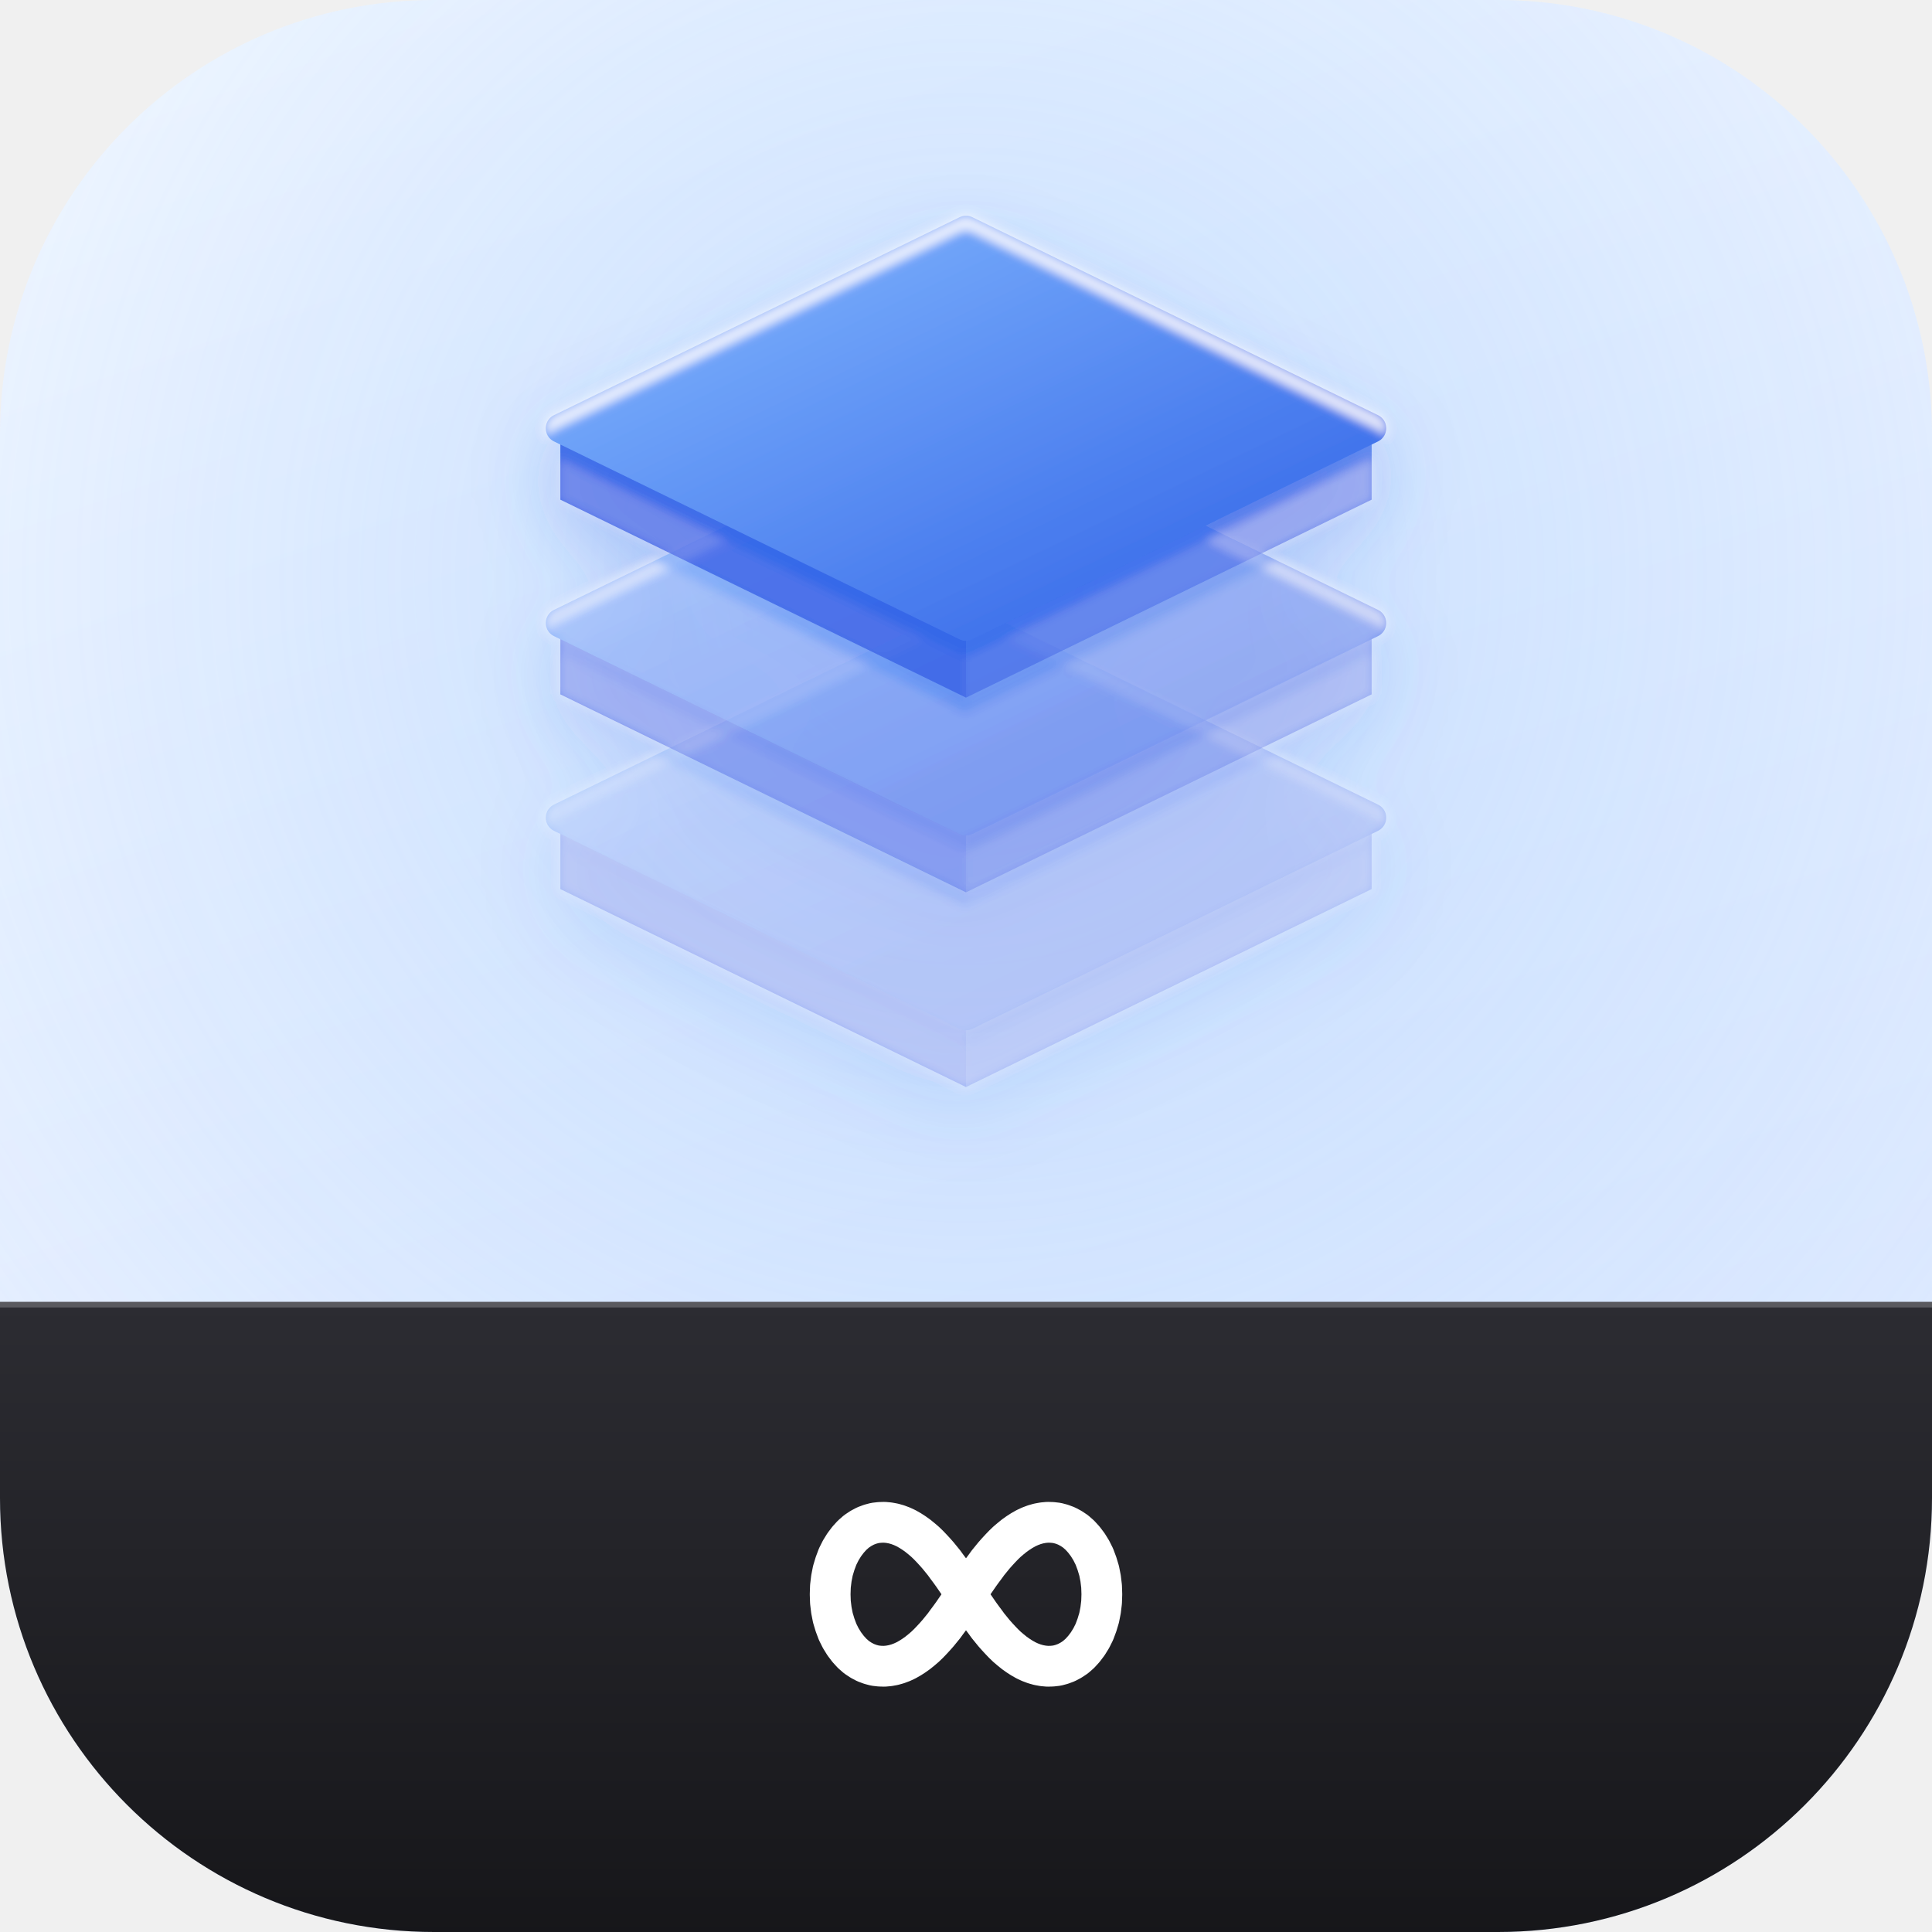
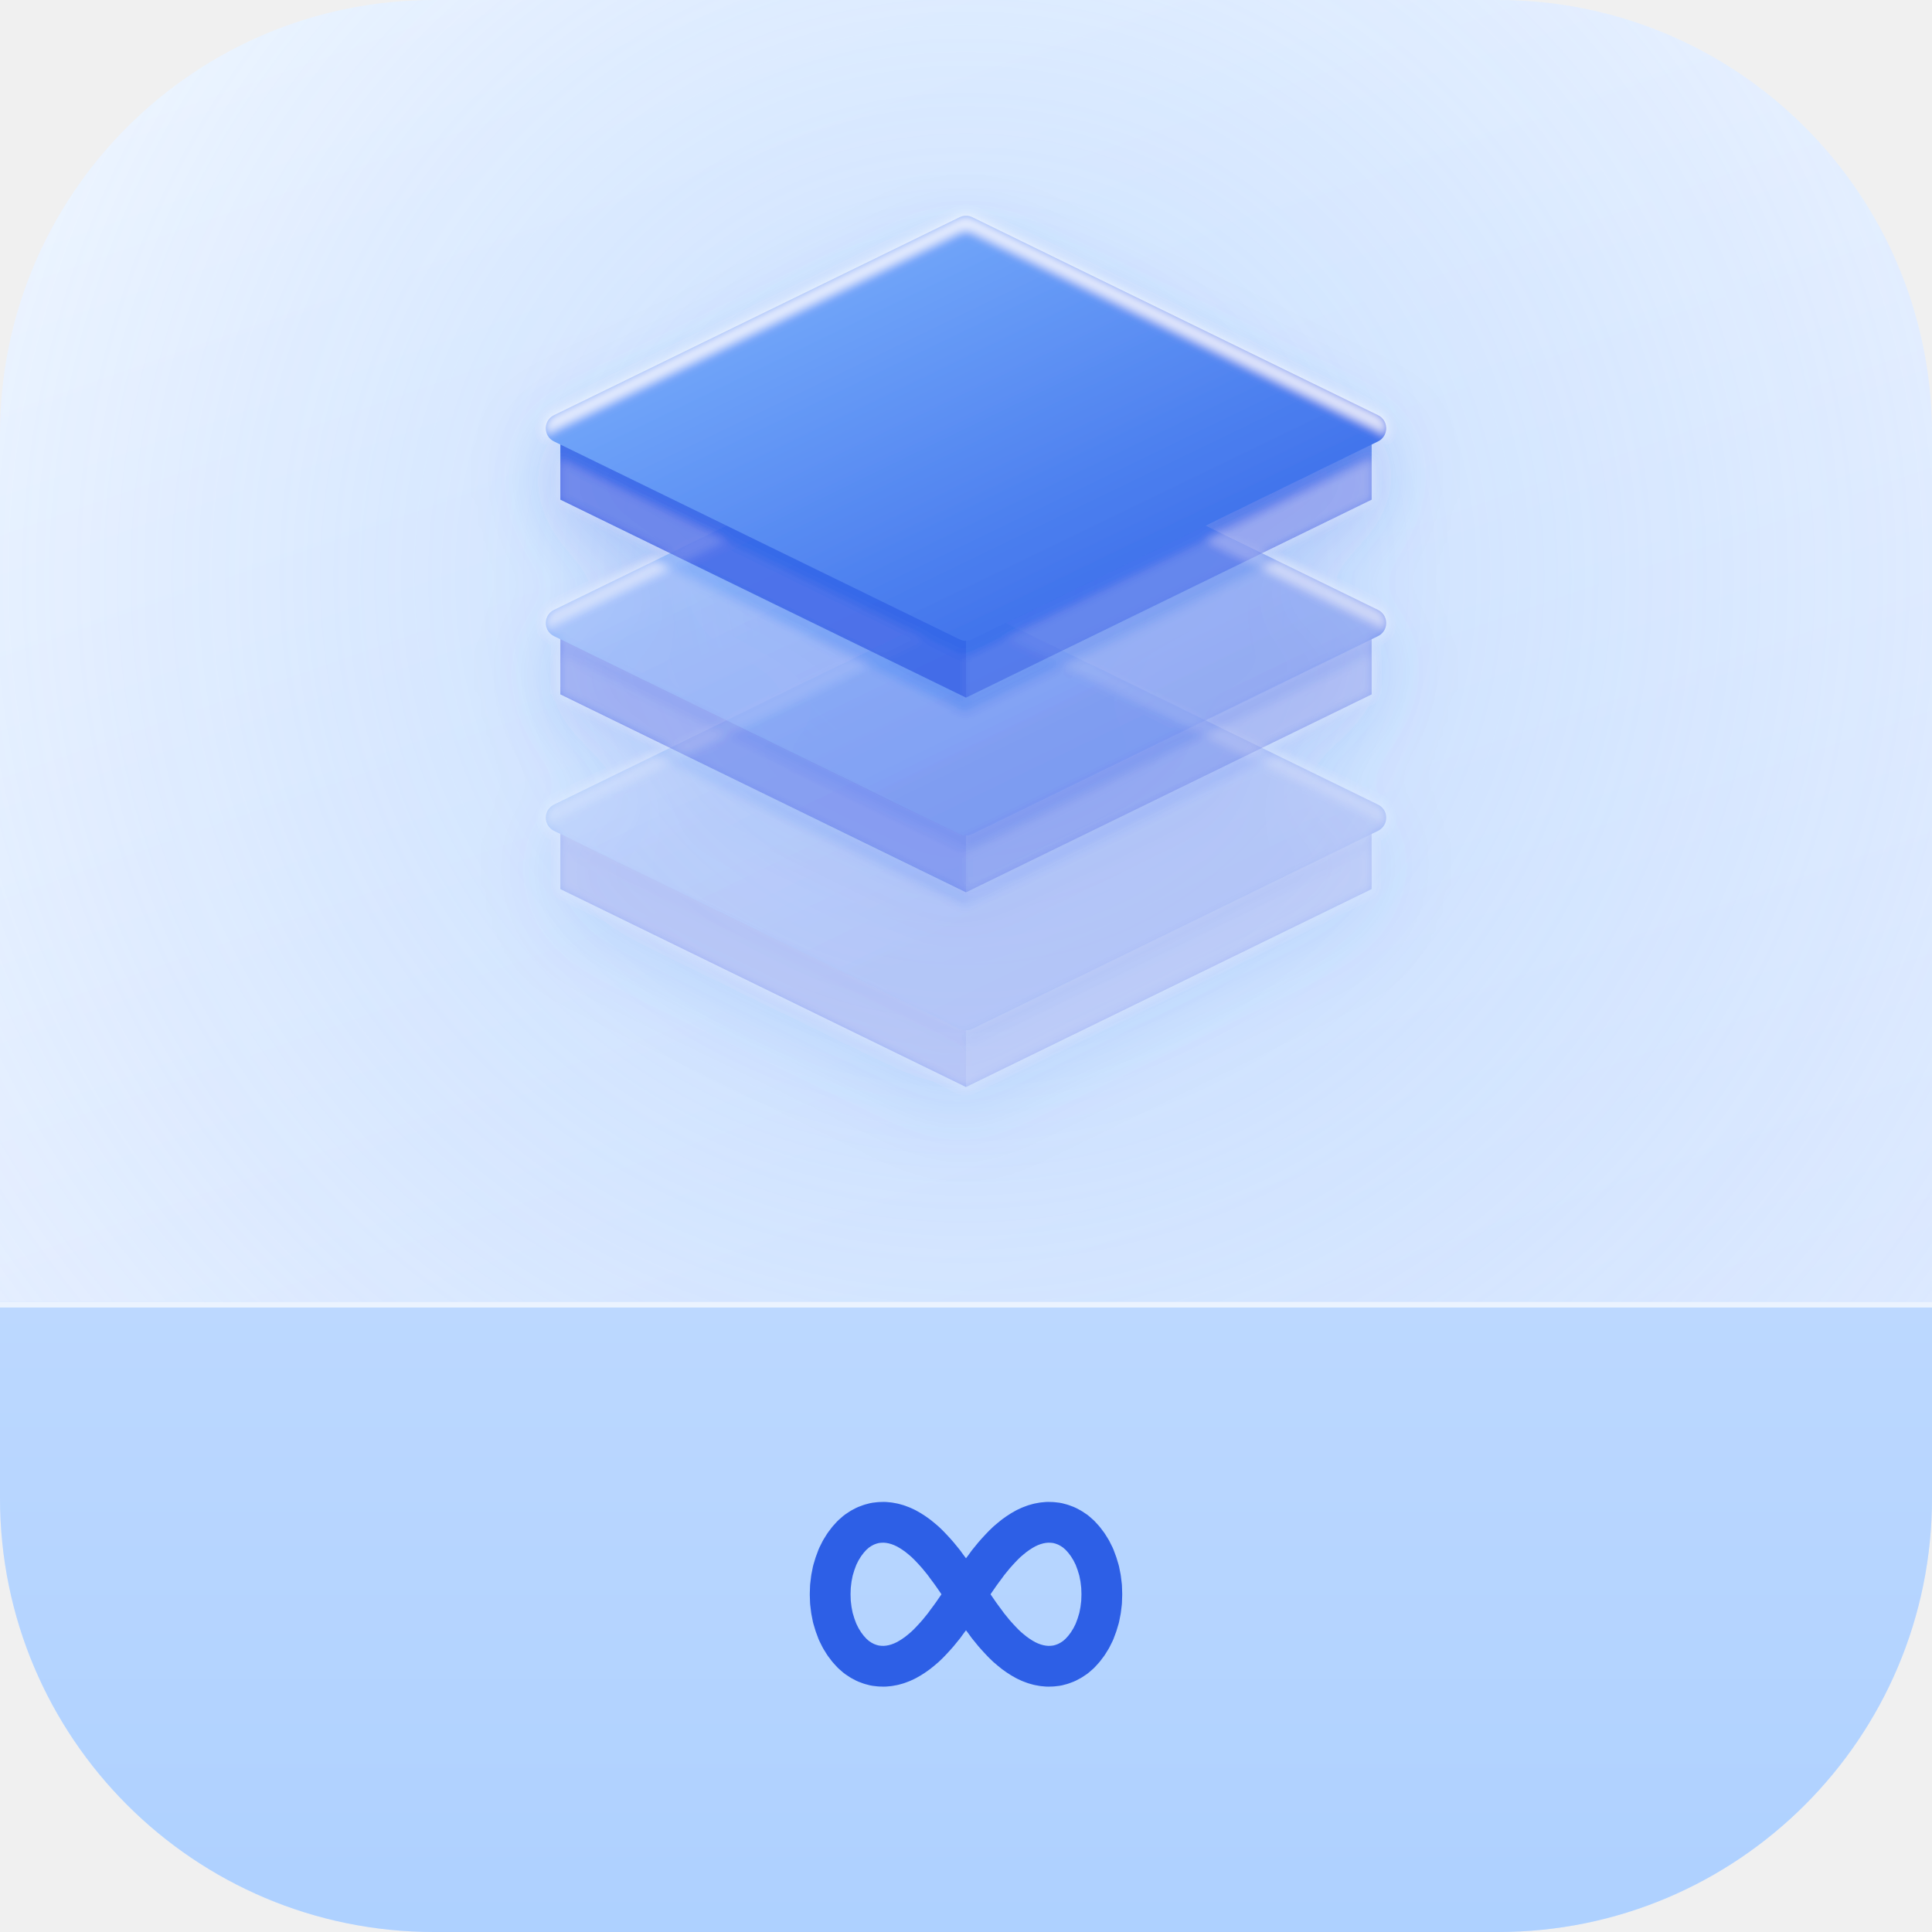
<svg xmlns="http://www.w3.org/2000/svg" role="img" aria-label="Substrate" width="32" height="32" viewBox="0 0 1024 1024">
  <defs>
    <linearGradient id="i0bg" x1="0" y1="0" x2="0.35" y2="1">
      <stop offset="0" stop-color="#f5f9ff" />
      <stop offset="1" stop-color="#d9e7ff" />
    </linearGradient>
    <radialGradient id="i0gw" cx=".5" cy=".3" r=".62">
      <stop offset="0" stop-color="#86bbff" stop-opacity="0.35" />
      <stop offset="1" stop-color="#86bbff" stop-opacity="0" />
    </radialGradient>
    <linearGradient id="i0bd" x1="0" y1="0" x2="0" y2="1">
-       <stop offset="0" stop-color="#2c2c32" />
-       <stop offset="1" stop-color="#121215" />
+       <stop offset="0" stop-color="#bcd8ff" />
+       <stop offset="1" stop-color="#abcfff" />
    </linearGradient>
    <linearGradient id="i0in" gradientUnits="userSpaceOnUse" x1="0" y1="800" x2="0" y2="890">
-       <stop offset="0" stop-color="#ffffff" />
-       <stop offset="1" stop-color="#cdd0d8" />
+       <stop offset="0" stop-color="#2d5fe6" />
+       <stop offset="1" stop-color="#2247ad" />
    </linearGradient>
    <filter id="i0gl" x="-20%" y="-30%" width="140%" height="170%">
      <feOffset in="SourceAlpha" dy="8" result="o" />
      <feComposite in="SourceAlpha" in2="o" operator="out" result="top" />
      <feGaussianBlur in="top" stdDeviation="2.5" result="topb" />
      <feFlood flood-color="#fff" flood-opacity=".75" />
      <feComposite in2="topb" operator="in" result="hl" />
      <feGaussianBlur in="SourceAlpha" stdDeviation="20" result="sb" />
      <feOffset in="sb" dy="18" result="sbo" />
      <feFlood flood-color="#2d5fe6" flood-opacity="0.28" />
      <feComposite in2="sbo" operator="in" result="sh" />
      <feMerge>
        <feMergeNode in="sh" />
        <feMergeNode in="SourceGraphic" />
        <feMergeNode in="hl" />
      </feMerge>
    </filter>
    <clipPath id="i0m">
      <rect width="1024" height="1024" rx="230" />
    </clipPath>
  </defs>
  <g clip-path="url(#i0m)">
    <rect width="1024" height="1024" fill="url(#i0bg)" />
    <rect width="1024" height="1024" fill="url(#i0gw)" />
    <g filter="url(#i0gl)">
      <g transform="translate(512 356) scale(0.86) translate(-512 -470)">
        <defs>
          <linearGradient id="i0gt" x1="0" y1="0" x2="1" y2="1">
            <stop offset="0" stop-color="#86bbff" />
            <stop offset="1" stop-color="#2d5fe6" />
          </linearGradient>
        </defs>
        <g opacity="0.42">
          <path d="M262,560 L512,682 L512,726 L262,604 Z" fill="#2d5fe6" opacity=".85" />
          <path d="M762,560 L512,682 L512,726 L762,604 Z" fill="#2d5fe6" opacity=".65" />
          <path d="M262,560 L512,438 L762,560 L512,682 Z" fill="url(#i0gt)" stroke="url(#i0gt)" stroke-width="18" stroke-linejoin="round" />
        </g>
        <g opacity="0.7">
          <path d="M262,440 L512,562 L512,606 L262,484 Z" fill="#2d5fe6" opacity=".85" />
          <path d="M762,440 L512,562 L512,606 L762,484 Z" fill="#2d5fe6" opacity=".65" />
          <path d="M262,440 L512,318 L762,440 L512,562 Z" fill="url(#i0gt)" stroke="url(#i0gt)" stroke-width="18" stroke-linejoin="round" />
        </g>
        <g opacity="1">
          <path d="M262,320 L512,442 L512,486 L262,364 Z" fill="#2d5fe6" opacity=".85" />
          <path d="M762,320 L512,442 L512,486 L762,364 Z" fill="#2d5fe6" opacity=".65" />
          <path d="M262,320 L512,198 L762,320 L512,442 Z" fill="url(#i0gt)" stroke="url(#i0gt)" stroke-width="18" stroke-linejoin="round" />
        </g>
      </g>
    </g>
    <rect x="-20" y="690" width="1064" height="400" fill="url(#i0bd)" />
-     <rect x="-20" y="690" width="1064" height="3" fill="#fff" opacity="0.22" />
+     <rect x="-20" y="690" width="1064" height="3" fill="#fff" opacity="0.7" />
    <path d="M1,0L0.998,0.059L0.991,0.117L0.98,0.173L0.964,0.226L0.945,0.277L0.922,0.323L0.896,0.365L0.868,0.402L0.838,0.435L0.806,0.463L0.773,0.485L0.739,0.503L0.704,0.516L0.67,0.525L0.635,0.529L0.601,0.53L0.568,0.527L0.535,0.521L0.503,0.512L0.471,0.5L0.441,0.486L0.411,0.469L0.383,0.451L0.355,0.431L0.329,0.41L0.302,0.387L0.277,0.363L0.253,0.338L0.229,0.312L0.206,0.286L0.184,0.259L0.162,0.232L0.141,0.203L0.12,0.175L0.099,0.146L0.079,0.117L0.059,0.088L0.039,0.059L0.02,0.029L0,0L-0.02,-0.029L-0.039,-0.059L-0.059,-0.088L-0.079,-0.117L-0.099,-0.146L-0.12,-0.175L-0.141,-0.203L-0.162,-0.232L-0.184,-0.259L-0.206,-0.286L-0.229,-0.312L-0.253,-0.338L-0.277,-0.363L-0.302,-0.387L-0.329,-0.41L-0.355,-0.431L-0.383,-0.451L-0.411,-0.469L-0.441,-0.486L-0.471,-0.5L-0.503,-0.512L-0.535,-0.521L-0.568,-0.527L-0.601,-0.53L-0.635,-0.529L-0.67,-0.525L-0.704,-0.516L-0.739,-0.503L-0.773,-0.485L-0.806,-0.463L-0.838,-0.435L-0.868,-0.402L-0.896,-0.365L-0.922,-0.323L-0.945,-0.277L-0.964,-0.226L-0.98,-0.173L-0.991,-0.117L-0.998,-0.059L-1,-0L-0.998,0.059L-0.991,0.117L-0.98,0.173L-0.964,0.226L-0.945,0.277L-0.922,0.323L-0.896,0.365L-0.868,0.402L-0.838,0.435L-0.806,0.463L-0.773,0.485L-0.739,0.503L-0.704,0.516L-0.67,0.525L-0.635,0.529L-0.601,0.53L-0.568,0.527L-0.535,0.521L-0.503,0.512L-0.471,0.5L-0.441,0.486L-0.411,0.469L-0.383,0.451L-0.355,0.431L-0.329,0.41L-0.302,0.387L-0.277,0.363L-0.253,0.338L-0.229,0.312L-0.206,0.286L-0.184,0.259L-0.162,0.232L-0.141,0.203L-0.12,0.175L-0.099,0.146L-0.079,0.117L-0.059,0.088L-0.039,0.059L-0.02,0.029L-0,0L0.02,-0.029L0.039,-0.059L0.059,-0.088L0.079,-0.117L0.099,-0.146L0.12,-0.175L0.141,-0.203L0.162,-0.232L0.184,-0.259L0.206,-0.286L0.229,-0.312L0.253,-0.338L0.277,-0.363L0.302,-0.387L0.329,-0.41L0.355,-0.431L0.383,-0.451L0.411,-0.469L0.441,-0.486L0.471,-0.5L0.503,-0.512L0.535,-0.521L0.568,-0.527L0.601,-0.53L0.635,-0.529L0.67,-0.525L0.704,-0.516L0.739,-0.503L0.773,-0.485L0.806,-0.463L0.838,-0.435L0.868,-0.402L0.896,-0.365L0.922,-0.323L0.945,-0.277L0.964,-0.226L0.98,-0.173L0.991,-0.117L0.998,-0.059L1,-0Z" transform="translate(512 845) scale(72)" fill="none" stroke="url(#i0in)" stroke-width="0.30" stroke-linejoin="round" />
  </g>
</svg>
